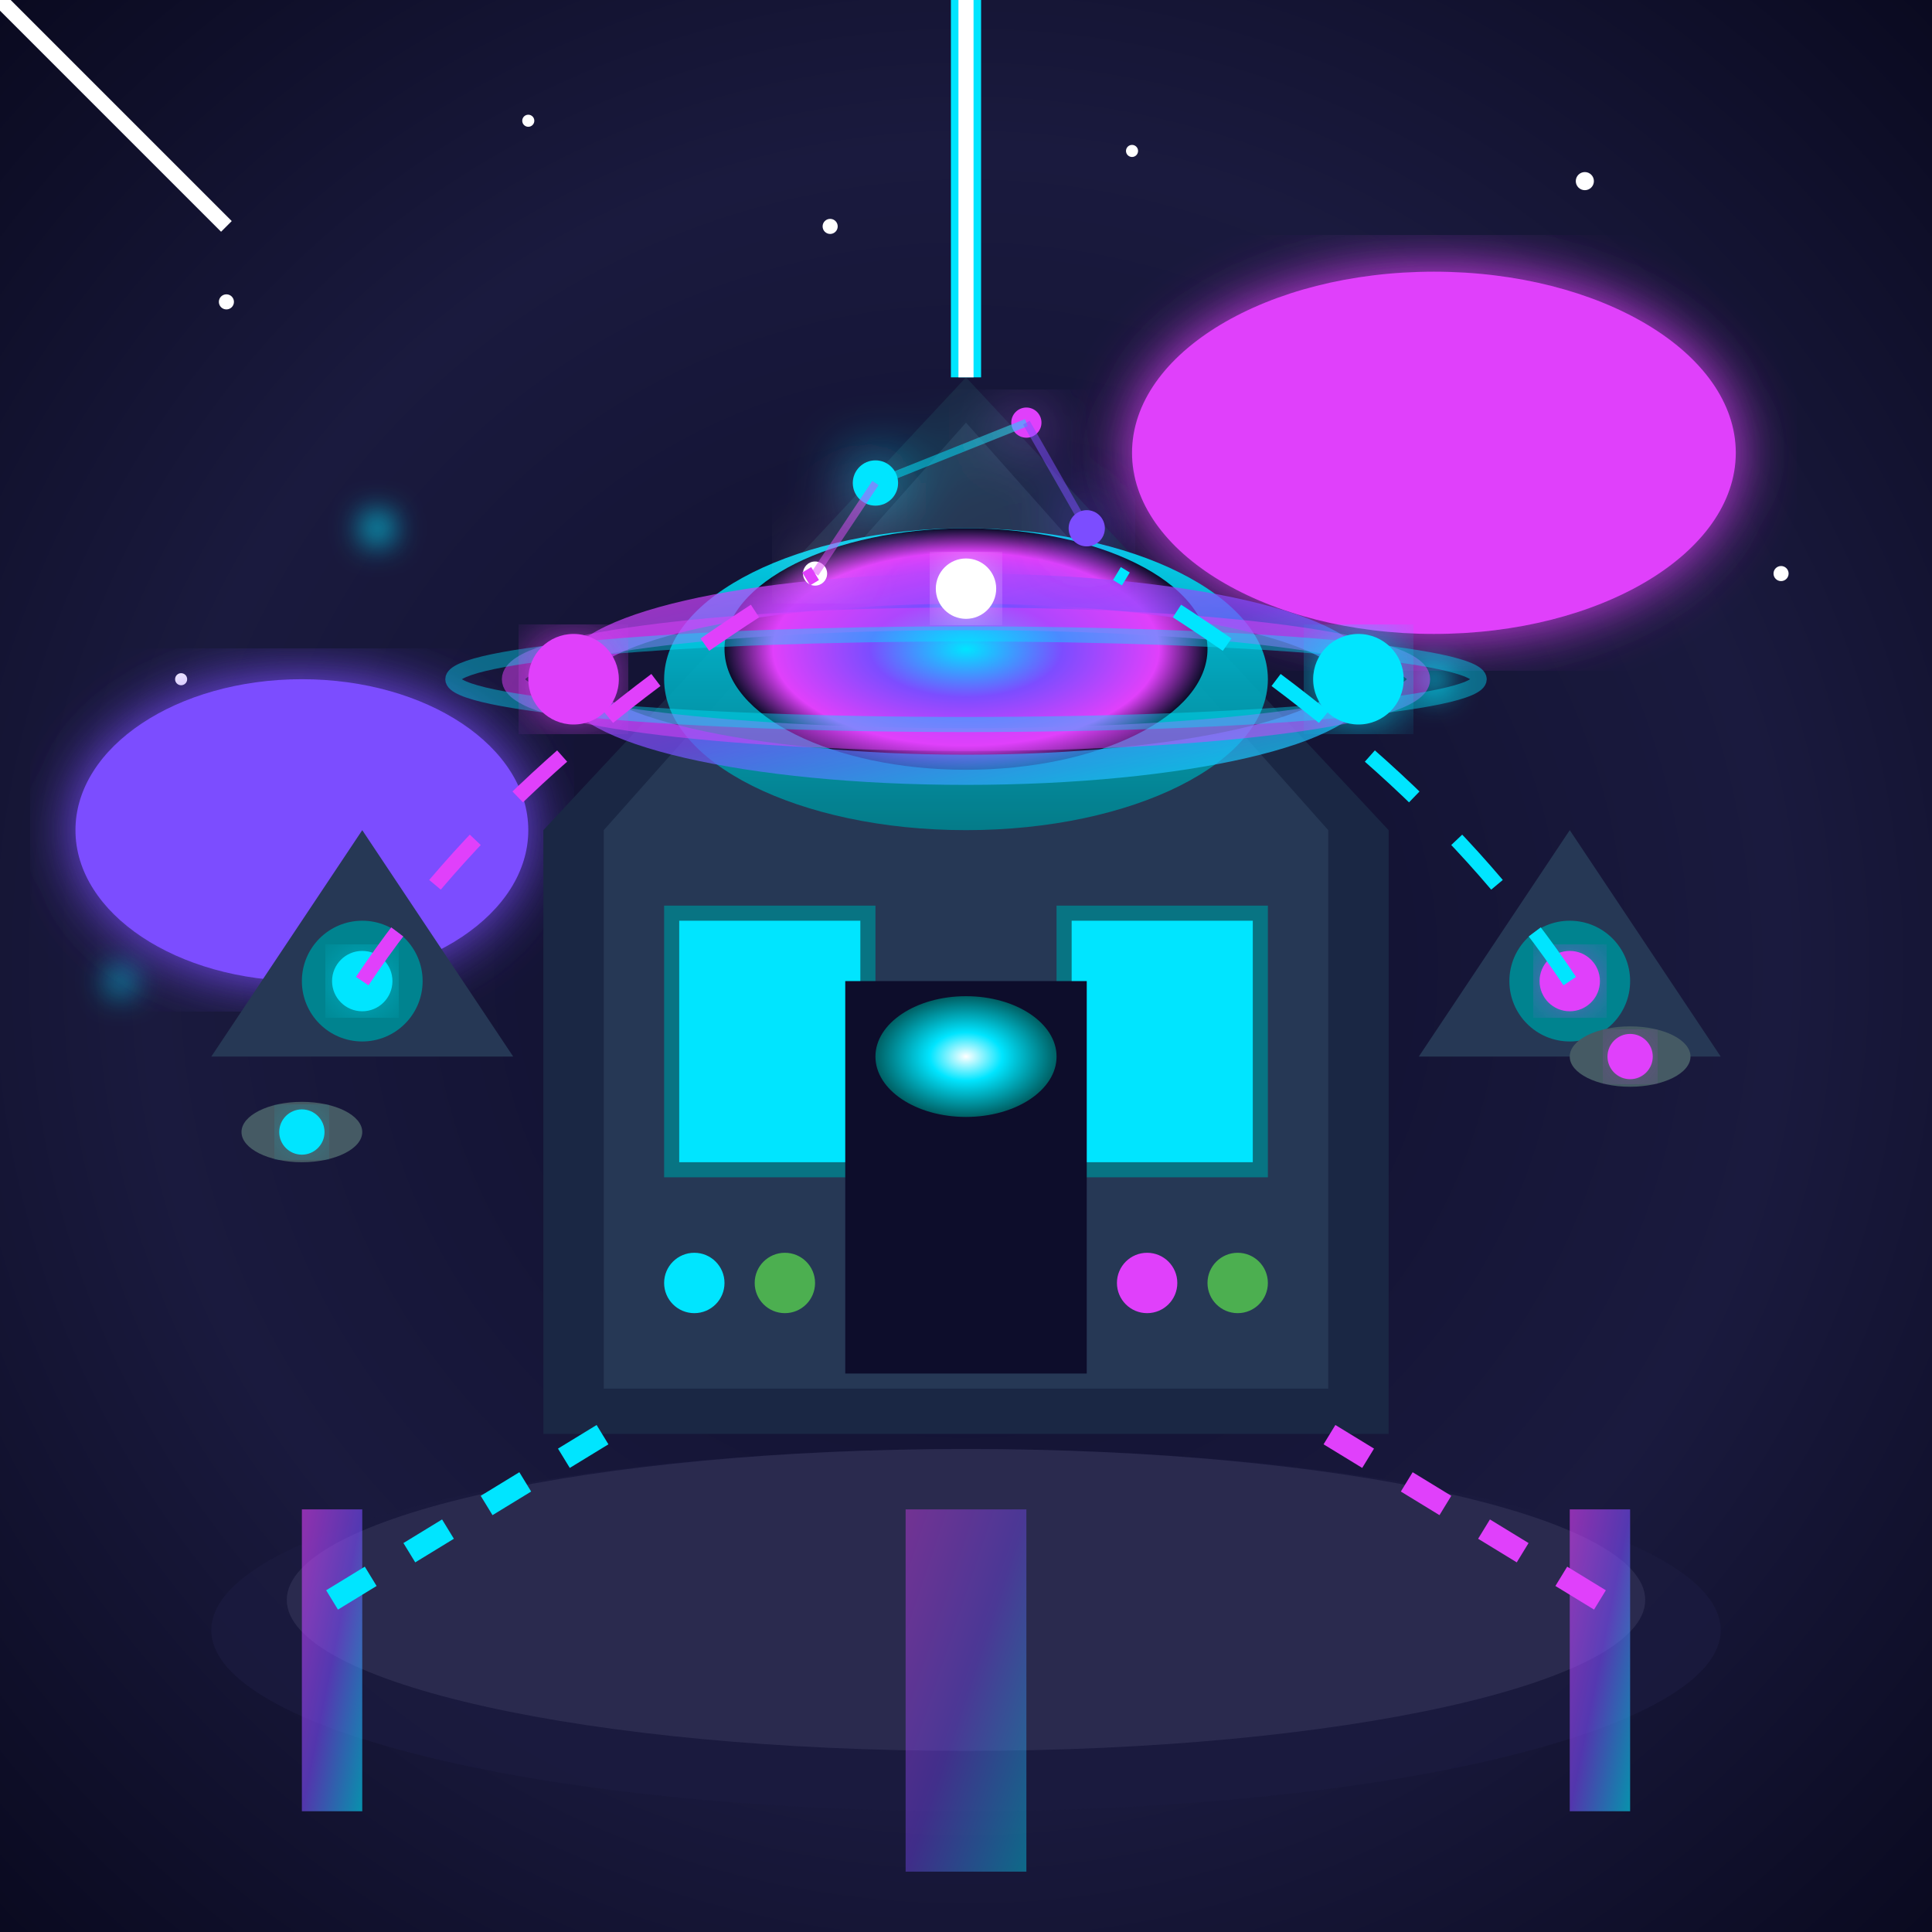
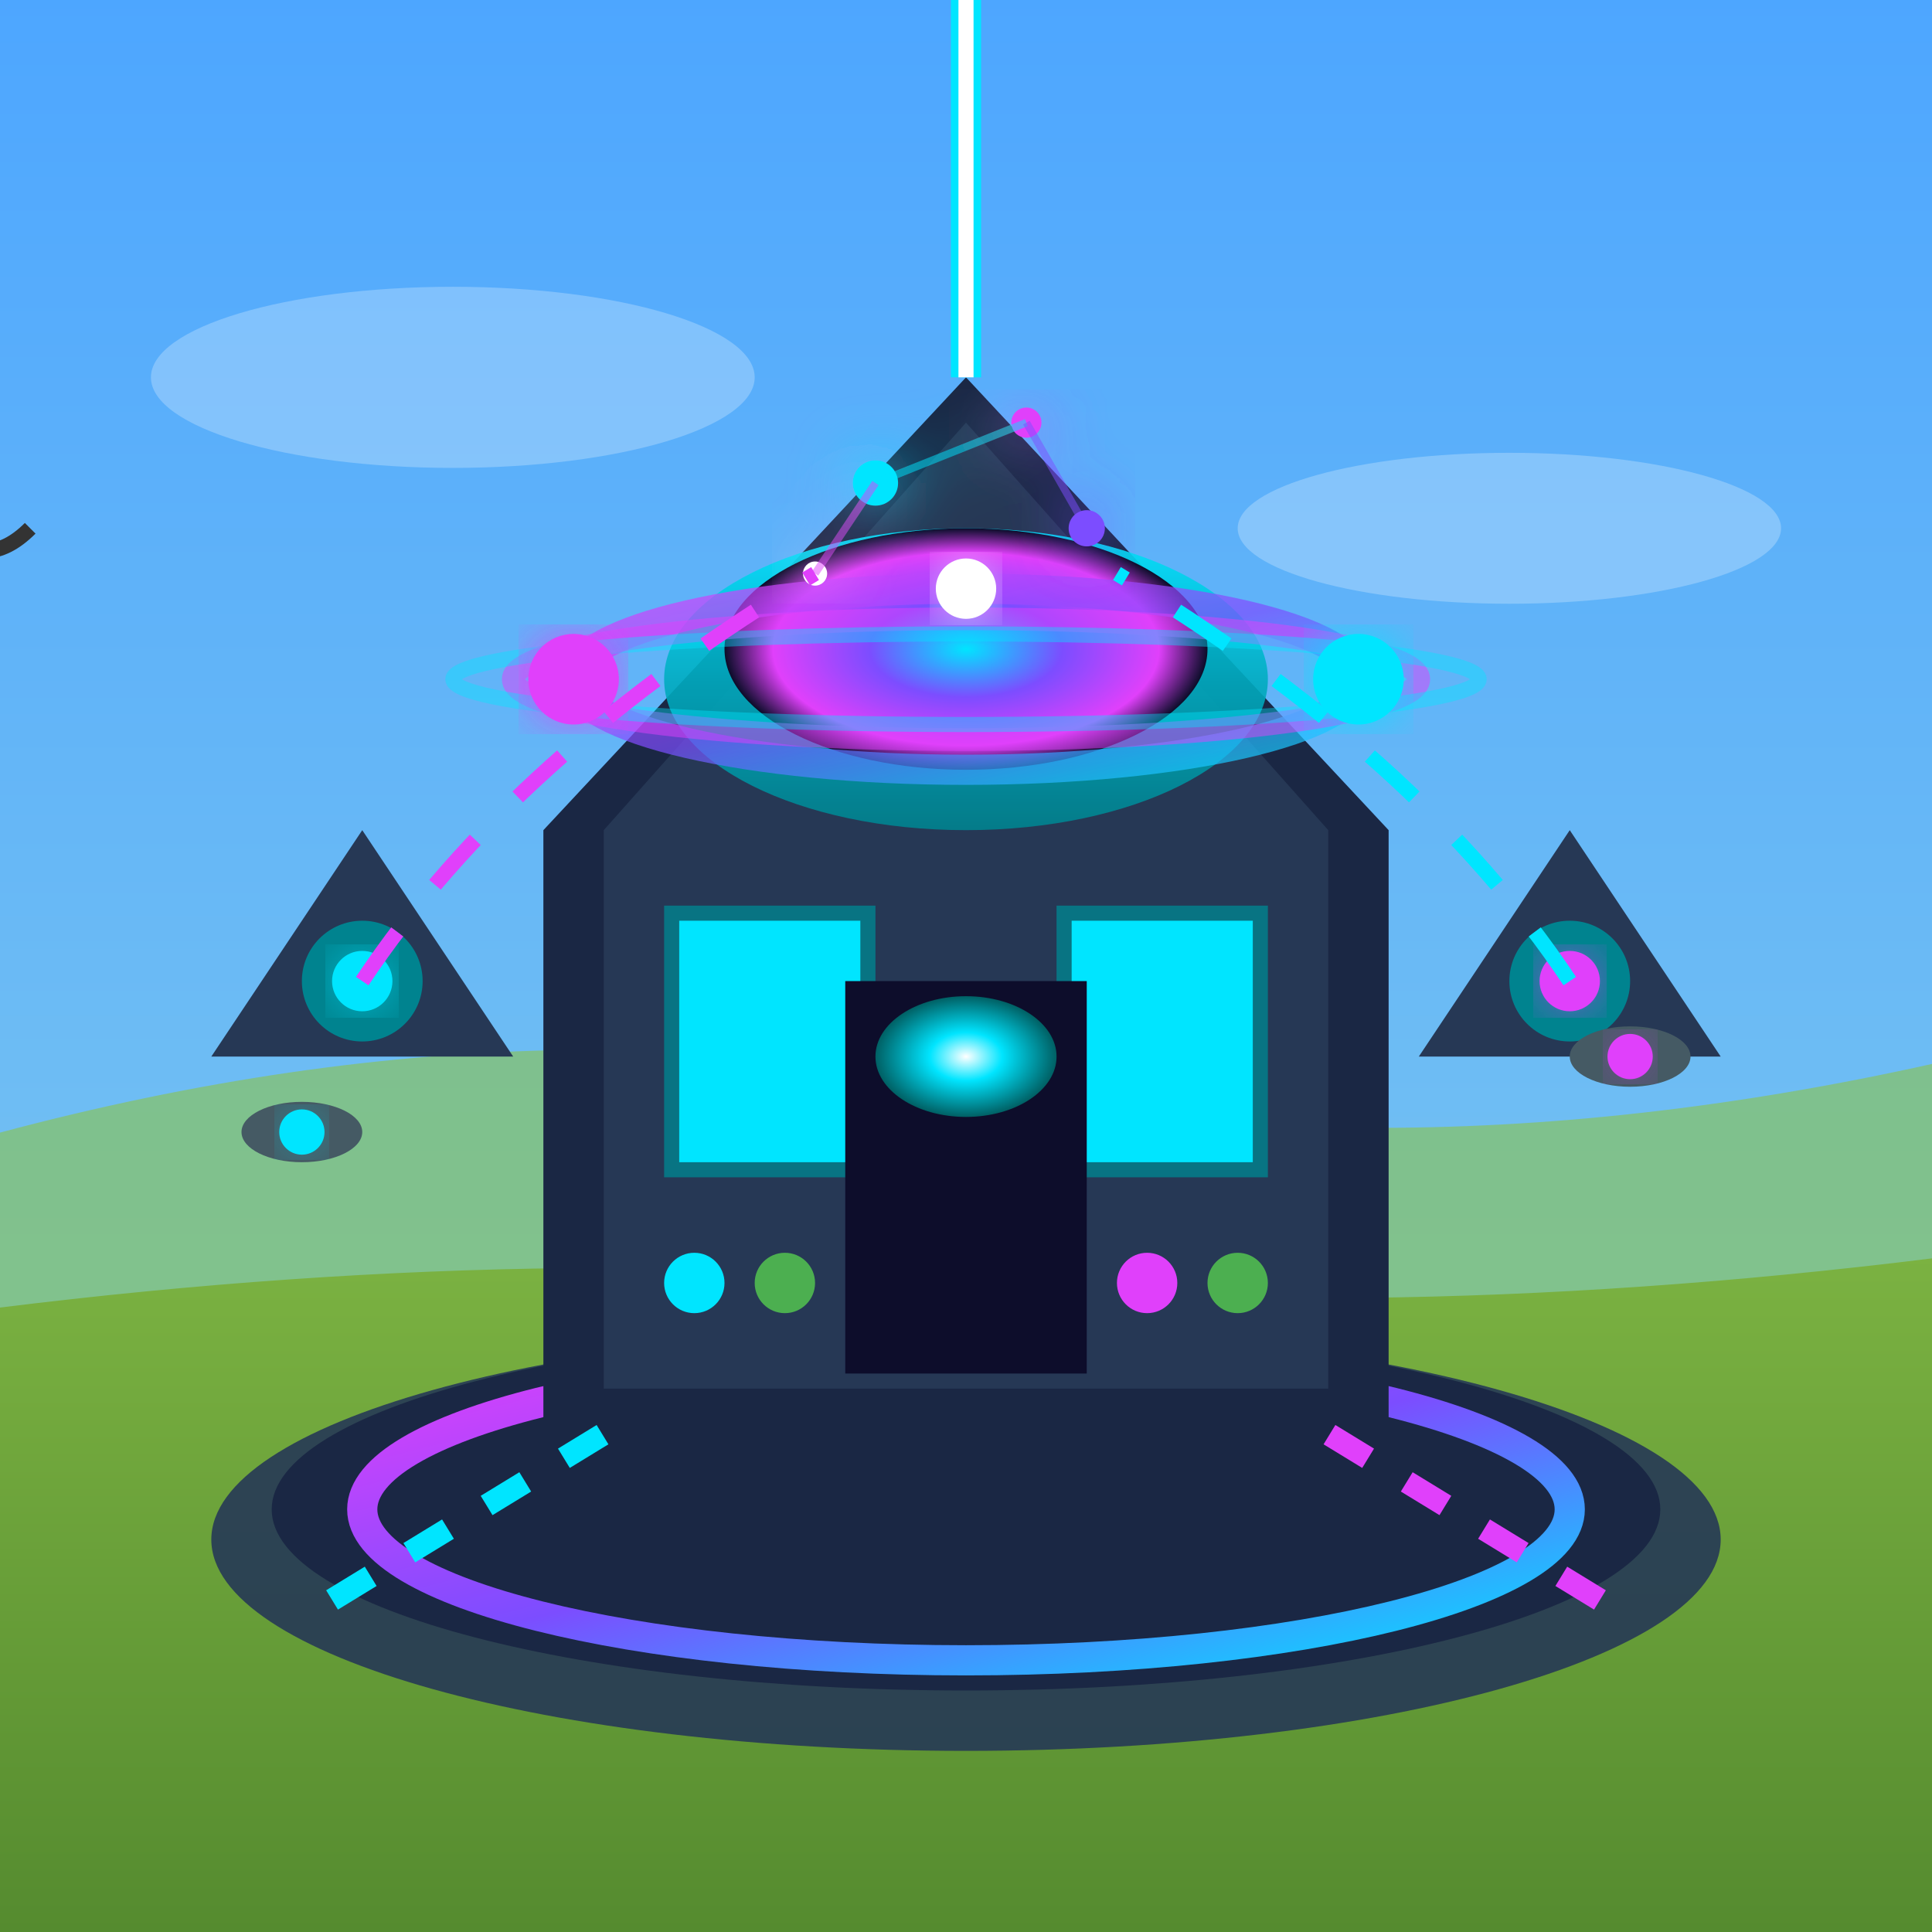
<svg xmlns="http://www.w3.org/2000/svg" viewBox="0 0 128 128" width="128" height="128">
  <defs>
-     <radialGradient id="cosmos" cx="50%" cy="50%" r="70%">
-       <stop offset="0%" style="stop-color:#0D0D2B" />
-       <stop offset="60%" style="stop-color:#1A1A3E" />
-       <stop offset="100%" style="stop-color:#0A0A20" />
-     </radialGradient>
+     <linearGradient id="sky" x1="0%" y1="0%" x2="0%" y2="100%">
+       <stop offset="0%" style="stop-color:#4da6ff" />
+       <stop offset="100%" style="stop-color:#87ceeb" />
+     </linearGradient>
+     <linearGradient id="grass" x1="0%" y1="0%" x2="0%" y2="100%">
+       <stop offset="0%" style="stop-color:#7cb342" />
+       <stop offset="100%" style="stop-color:#558b2f" />
+     </linearGradient>
    <linearGradient id="futureDome" x1="0%" y1="100%" x2="0%" y2="0%">
      <stop offset="0%" style="stop-color:#00838F" />
      <stop offset="50%" style="stop-color:#00ACC1" />
      <stop offset="100%" style="stop-color:#00E5FF" />
    </linearGradient>
    <linearGradient id="portalRing" x1="0%" y1="0%" x2="100%" y2="100%">
      <stop offset="0%" style="stop-color:#E040FB" />
      <stop offset="50%" style="stop-color:#7C4DFF" />
      <stop offset="100%" style="stop-color:#00E5FF" />
    </linearGradient>
    <radialGradient id="wormhole" cx="50%" cy="50%" r="50%">
      <stop offset="0%" style="stop-color:#00E5FF">
        <animate attributeName="stop-color" values="#00E5FF;#FFFFFF;#00E5FF" dur="3s" repeatCount="indefinite" />
      </stop>
      <stop offset="40%" style="stop-color:#7C4DFF">
        <animate attributeName="stop-color" values="#7C4DFF;#E040FB;#7C4DFF" dur="3s" repeatCount="indefinite" />
      </stop>
      <stop offset="80%" style="stop-color:#E040FB" />
      <stop offset="100%" style="stop-color:#0D0D2B" />
    </radialGradient>
    <radialGradient id="quantum" cx="50%" cy="50%" r="50%">
      <stop offset="0%" style="stop-color:#FFFFFF" />
      <stop offset="40%" style="stop-color:#00E5FF" />
      <stop offset="100%" style="stop-color:#006064" />
    </radialGradient>
    <filter id="glow">
      <feGaussianBlur stdDeviation="2" result="blur" />
      <feMerge>
        <feMergeNode in="blur" />
        <feMergeNode in="SourceGraphic" />
      </feMerge>
    </filter>
    <filter id="starGlow">
      <feGaussianBlur stdDeviation="1" />
    </filter>
    <filter id="pulseGlow">
      <feGaussianBlur stdDeviation="3" result="blur" />
      <feMerge>
        <feMergeNode in="blur" />
        <feMergeNode in="blur" />
        <feMergeNode in="SourceGraphic" />
      </feMerge>
    </filter>
  </defs>
-   <rect width="128" height="128" fill="url(#cosmos)" />
-   <g fill="#FFFFFF">
-     <circle cx="15" cy="20" r="0.5">
-       <animate attributeName="opacity" values="0.5;1;0.5" dur="2s" repeatCount="indefinite" />
-     </circle>
-     <circle cx="105" cy="12" r="0.6">
-       <animate attributeName="opacity" values="1;0.4;1" dur="2.5s" repeatCount="indefinite" />
-     </circle>
-     <circle cx="35" cy="8" r="0.4">
-       <animate attributeName="opacity" values="0.6;1;0.6" dur="1.8s" repeatCount="indefinite" />
-     </circle>
-     <circle cx="88" cy="25" r="0.5">
-       <animate attributeName="opacity" values="1;0.5;1" dur="3s" repeatCount="indefinite" />
-     </circle>
-     <circle cx="12" cy="45" r="0.4">
-       <animate attributeName="opacity" values="0.4;1;0.4" dur="2.2s" repeatCount="indefinite" />
-     </circle>
-     <circle cx="118" cy="38" r="0.5">
-       <animate attributeName="opacity" values="0.8;0.3;0.8" dur="2.7s" repeatCount="indefinite" />
-     </circle>
-     <circle cx="55" cy="15" r="0.5">
-       <animate attributeName="opacity" values="0.5;1;0.5" dur="1.5s" repeatCount="indefinite" />
-     </circle>
-     <circle cx="75" cy="10" r="0.4">
-       <animate attributeName="opacity" values="1;0.4;1" dur="2.1s" repeatCount="indefinite" />
-     </circle>
-   </g>
-   <g fill="#00E5FF" filter="url(#starGlow)">
-     <circle cx="25" cy="35" r="1">
-       <animate attributeName="r" values="0.8;1.2;0.8" dur="3s" repeatCount="indefinite" />
-     </circle>
-     <circle cx="95" cy="45" r="1">
-       <animate attributeName="r" values="1.2;0.8;1.2" dur="2.5s" repeatCount="indefinite" />
-     </circle>
-     <circle cx="8" cy="65" r="0.8">
-       <animate attributeName="r" values="0.6;1;0.6" dur="2s" repeatCount="indefinite" />
-     </circle>
-   </g>
-   <ellipse cx="95" cy="30" rx="20" ry="12" fill="#E040FB" filter="url(#glow)">
-     <animate attributeName="opacity" values="0.08;0.15;0.08" dur="5s" repeatCount="indefinite" />
+   <rect width="128" height="128" fill="url(#sky)" />
+   <g fill="white" opacity="0.25">
+     <ellipse cx="30" cy="25" rx="20" ry="6">
+       <animate attributeName="cx" values="30;40;30" dur="30s" repeatCount="indefinite" />
+     </ellipse>
+     <ellipse cx="100" cy="35" rx="18" ry="5">
+       <animate attributeName="cx" values="100;110;100" dur="35s" repeatCount="indefinite" />
+     </ellipse>
+   </g>
+   <path d="M-10,78 Q30,65 64,72 Q98,79 138,68 L138,88 L-10,88 Z" fill="#8bc34a" opacity="0.6" />
+   <path d="M-10,128 L-10,88 Q30,82 64,85 Q98,88 138,82 L138,128 Z" fill="url(#grass)" />
+   <ellipse cx="64" cy="102" rx="50" ry="14" fill="#263855" opacity="0.9" />
+   <ellipse cx="64" cy="100" rx="46" ry="12" fill="#1A2744" />
+   <ellipse cx="64" cy="100" rx="40" ry="10" fill="none" stroke="url(#portalRing)" stroke-width="2">
+     <animate attributeName="opacity" values="0.3;0.7;0.3" dur="2s" repeatCount="indefinite" />
  </ellipse>
-   <ellipse cx="20" cy="55" rx="15" ry="10" fill="#7C4DFF" filter="url(#glow)">
-     <animate attributeName="opacity" values="0.1;0.05;0.1" dur="6s" repeatCount="indefinite" />
-   </ellipse>
-   <ellipse cx="64" cy="108" rx="50" ry="12" fill="#1A1A3E" opacity="0.8" />
-   <ellipse cx="64" cy="106" rx="45" ry="10" fill="#2A2A4E">
-     <animate attributeName="ry" values="10;11;10" dur="4s" repeatCount="indefinite" />
-   </ellipse>
-   <rect x="20" y="100" width="4" height="20" fill="url(#portalRing)" opacity="0.6">
-     <animate attributeName="opacity" values="0.4;0.8;0.4" dur="2s" repeatCount="indefinite" />
-   </rect>
-   <rect x="104" y="100" width="4" height="20" fill="url(#portalRing)" opacity="0.6">
-     <animate attributeName="opacity" values="0.8;0.4;0.8" dur="2s" repeatCount="indefinite" />
-   </rect>
-   <rect x="60" y="100" width="8" height="24" fill="url(#portalRing)" opacity="0.4">
-     <animate attributeName="opacity" values="0.3;0.6;0.3" dur="3s" repeatCount="indefinite" />
-   </rect>
  <g>
    <animateTransform attributeName="transform" type="translate" values="0,0;0,-2;0,0" dur="4s" repeatCount="indefinite" />
    <polygon points="64,25 92,55 92,95 36,95 36,55" fill="#1A2744" />
    <polygon points="64,28 88,55 88,92 40,92 40,55" fill="#263855" />
    <rect x="44" y="60" width="14" height="18" fill="#00838F" opacity="0.8" />
    <rect x="45" y="61" width="12" height="16" fill="#00E5FF">
      <animate attributeName="opacity" values="0.2;0.5;0.2" dur="2s" repeatCount="indefinite" />
    </rect>
    <rect x="70" y="60" width="14" height="18" fill="#00838F" opacity="0.8" />
    <rect x="71" y="61" width="12" height="16" fill="#00E5FF">
      <animate attributeName="opacity" values="0.5;0.2;0.5" dur="2s" repeatCount="indefinite" />
    </rect>
    <ellipse cx="64" cy="45" rx="20" ry="10" fill="url(#futureDome)" opacity="0.9" />
    <ellipse cx="64" cy="43" rx="16" ry="8" fill="url(#wormhole)">
      <animate attributeName="rx" values="16;14;16" dur="3s" repeatCount="indefinite" />
      <animate attributeName="ry" values="8;6;8" dur="3s" repeatCount="indefinite" />
    </ellipse>
    <ellipse cx="64" cy="45" rx="26" ry="6" fill="none" stroke="url(#portalRing)" stroke-width="2" opacity="0.7">
      <animateTransform attributeName="transform" type="rotate" values="0 64 45;360 64 45" dur="10s" repeatCount="indefinite" />
    </ellipse>
    <ellipse cx="64" cy="45" rx="30" ry="4" fill="none" stroke="#E040FB" stroke-width="1.5" opacity="0.5">
      <animateTransform attributeName="transform" type="rotate" values="15 64 45;-345 64 45" dur="15s" repeatCount="indefinite" />
    </ellipse>
    <ellipse cx="64" cy="45" rx="34" ry="3" fill="none" stroke="#00E5FF" stroke-width="1" opacity="0.4">
      <animateTransform attributeName="transform" type="rotate" values="-15 64 45;345 64 45" dur="20s" repeatCount="indefinite" />
    </ellipse>
    <circle cx="38" cy="45" r="3" fill="#E040FB" filter="url(#glow)">
      <animate attributeName="r" values="2;4;2" dur="2s" repeatCount="indefinite" />
    </circle>
    <circle cx="90" cy="45" r="3" fill="#00E5FF" filter="url(#glow)">
      <animate attributeName="r" values="4;2;4" dur="2s" repeatCount="indefinite" />
    </circle>
    <circle cx="64" cy="39" r="2" fill="#FFFFFF" filter="url(#glow)">
      <animate attributeName="r" values="1.5;3;1.5" dur="1.5s" repeatCount="indefinite" />
    </circle>
    <rect x="56" y="65" width="16" height="26" fill="#0D0D2B" />
    <ellipse cx="64" cy="70" rx="6" ry="4" fill="url(#quantum)">
      <animate attributeName="ry" values="4;5;4" dur="2s" repeatCount="indefinite" />
    </ellipse>
    <g filter="url(#glow)">
      <circle cx="58" cy="32" r="1.5" fill="#00E5FF">
        <animate attributeName="cy" values="32;30;32" dur="3s" repeatCount="indefinite" />
        <animate attributeName="opacity" values="0.6;1;0.6" dur="2s" repeatCount="indefinite" />
      </circle>
      <circle cx="68" cy="28" r="1" fill="#E040FB">
        <animate attributeName="cx" values="68;70;68" dur="4s" repeatCount="indefinite" />
        <animate attributeName="opacity" values="1;0.5;1" dur="2.5s" repeatCount="indefinite" />
      </circle>
      <circle cx="72" cy="35" r="1.2" fill="#7C4DFF">
        <animate attributeName="cy" values="35;33;35" dur="3.5s" repeatCount="indefinite" />
        <animate attributeName="opacity" values="0.5;1;0.5" dur="2s" repeatCount="indefinite" />
      </circle>
      <circle cx="54" cy="38" r="0.8" fill="#FFFFFF">
        <animate attributeName="cx" values="54;52;54" dur="2.5s" repeatCount="indefinite" />
        <animate attributeName="opacity" values="0.8;0.4;0.8" dur="1.8s" repeatCount="indefinite" />
      </circle>
      <line x1="58" y1="32" x2="68" y2="28" stroke="#00E5FF" stroke-width="0.5" opacity="0.5">
        <animate attributeName="opacity" values="0.3;0.7;0.3" dur="2s" repeatCount="indefinite" />
      </line>
      <line x1="68" y1="28" x2="72" y2="35" stroke="#7C4DFF" stroke-width="0.5" opacity="0.5">
        <animate attributeName="opacity" values="0.7;0.3;0.7" dur="2.5s" repeatCount="indefinite" />
      </line>
      <line x1="58" y1="32" x2="54" y2="38" stroke="#E040FB" stroke-width="0.5" opacity="0.5">
        <animate attributeName="opacity" values="0.4;0.8;0.4" dur="2.2s" repeatCount="indefinite" />
      </line>
    </g>
    <circle cx="46" cy="85" r="2" fill="#00E5FF">
      <animate attributeName="opacity" values="1;0.3;1" dur="1s" repeatCount="indefinite" />
    </circle>
    <circle cx="52" cy="85" r="2" fill="#4CAF50">
      <animate attributeName="opacity" values="0.3;1;0.3" dur="1.2s" repeatCount="indefinite" />
    </circle>
    <circle cx="76" cy="85" r="2" fill="#E040FB">
      <animate attributeName="opacity" values="1;0.3;1" dur="0.8s" repeatCount="indefinite" />
    </circle>
    <circle cx="82" cy="85" r="2" fill="#4CAF50">
      <animate attributeName="opacity" values="0.5;1;0.5" dur="1.5s" repeatCount="indefinite" />
    </circle>
  </g>
  <g transform="translate(14, 55)">
    <polygon points="10,0 20,15 0,15" fill="#263855" />
    <circle cx="10" cy="10" r="4" fill="#00838F" />
    <circle cx="10" cy="10" r="2" fill="#00E5FF" filter="url(#glow)">
      <animate attributeName="r" values="1.5;3;1.5" dur="2s" repeatCount="indefinite" />
    </circle>
  </g>
  <g transform="translate(94, 55)">
    <polygon points="10,0 20,15 0,15" fill="#263855" />
    <circle cx="10" cy="10" r="4" fill="#00838F" />
    <circle cx="10" cy="10" r="2" fill="#E040FB" filter="url(#glow)">
      <animate attributeName="r" values="3;1.5;3" dur="2s" repeatCount="indefinite" />
    </circle>
  </g>
  <line x1="64" y1="25" x2="64" y2="0" stroke="#00E5FF" stroke-width="2">
    <animate attributeName="opacity" values="0.2;0.6;0.2" dur="3s" repeatCount="indefinite" />
  </line>
  <line x1="64" y1="25" x2="64" y2="0" stroke="#FFFFFF" stroke-width="1">
    <animate attributeName="opacity" values="0.1;0.4;0.1" dur="3s" repeatCount="indefinite" />
  </line>
  <path d="M24,65 Q34,50 54,38" stroke="#E040FB" stroke-width="1" fill="none" stroke-dasharray="4,4">
    <animate attributeName="stroke-dashoffset" values="0;-16" dur="1s" repeatCount="indefinite" />
    <animate attributeName="opacity" values="0.3;0.6;0.3" dur="2s" repeatCount="indefinite" />
  </path>
  <path d="M104,65 Q94,50 74,38" stroke="#00E5FF" stroke-width="1" fill="none" stroke-dasharray="4,4">
    <animate attributeName="stroke-dashoffset" values="0;-16" dur="1s" repeatCount="indefinite" />
    <animate attributeName="opacity" values="0.6;0.3;0.6" dur="2s" repeatCount="indefinite" />
  </path>
  <g>
    <animateTransform attributeName="transform" type="translate" values="0,0;5,3;0,0;-3,-2;0,0" dur="6s" repeatCount="indefinite" />
    <ellipse cx="20" cy="75" rx="4" ry="2" fill="#455A64" />
    <circle cx="20" cy="75" r="1.5" fill="#00E5FF" filter="url(#glow)">
      <animate attributeName="r" values="1;2;1" dur="1s" repeatCount="indefinite" />
    </circle>
  </g>
  <g>
    <animateTransform attributeName="transform" type="translate" values="0,0;-4,2;0,0;3,-3;0,0" dur="7s" repeatCount="indefinite" />
    <ellipse cx="108" cy="70" rx="4" ry="2" fill="#455A64" />
    <circle cx="108" cy="70" r="1.5" fill="#E040FB" filter="url(#glow)">
      <animate attributeName="r" values="2;1;2" dur="1.2s" repeatCount="indefinite" />
    </circle>
  </g>
  <line x1="22" y1="106" x2="40" y2="95" stroke="#00E5FF" stroke-width="1.5" stroke-dasharray="3,3">
    <animate attributeName="stroke-dashoffset" values="0;-12" dur="0.5s" repeatCount="indefinite" />
    <animate attributeName="opacity" values="0.3;0.7;0.3" dur="2s" repeatCount="indefinite" />
  </line>
  <line x1="106" y1="106" x2="88" y2="95" stroke="#E040FB" stroke-width="1.5" stroke-dasharray="3,3">
    <animate attributeName="stroke-dashoffset" values="0;-12" dur="0.5s" repeatCount="indefinite" />
    <animate attributeName="opacity" values="0.7;0.3;0.7" dur="2s" repeatCount="indefinite" />
  </line>
-   <line x1="0" y1="0" x2="15" y2="15" stroke="#FFFFFF" stroke-width="1">
-     <animate attributeName="x1" values="-20;140" dur="8s" repeatCount="indefinite" />
-     <animate attributeName="y1" values="30;80" dur="8s" repeatCount="indefinite" />
-     <animate attributeName="x2" values="-5;155" dur="8s" repeatCount="indefinite" />
-     <animate attributeName="y2" values="45;95" dur="8s" repeatCount="indefinite" />
-     <animate attributeName="opacity" values="0;1;0" dur="8s" repeatCount="indefinite" />
-   </line>
+   <g fill="none" stroke="#333333" stroke-width="1">
+     <path d="M-10,35 q3,-3 6,0 q3,3 6,0">
+       <animate attributeName="d" values="M-10,35 q3,-3 6,0 q3,3 6,0;M-10,35 q3,-1 6,0 q3,1 6,0;M-10,35 q3,-3 6,0 q3,3 6,0" dur="0.5s" repeatCount="indefinite" />
+       <animateTransform attributeName="transform" type="translate" values="0,0;150,-20" dur="12s" repeatCount="indefinite" />
+     </path>
+   </g>
</svg>
